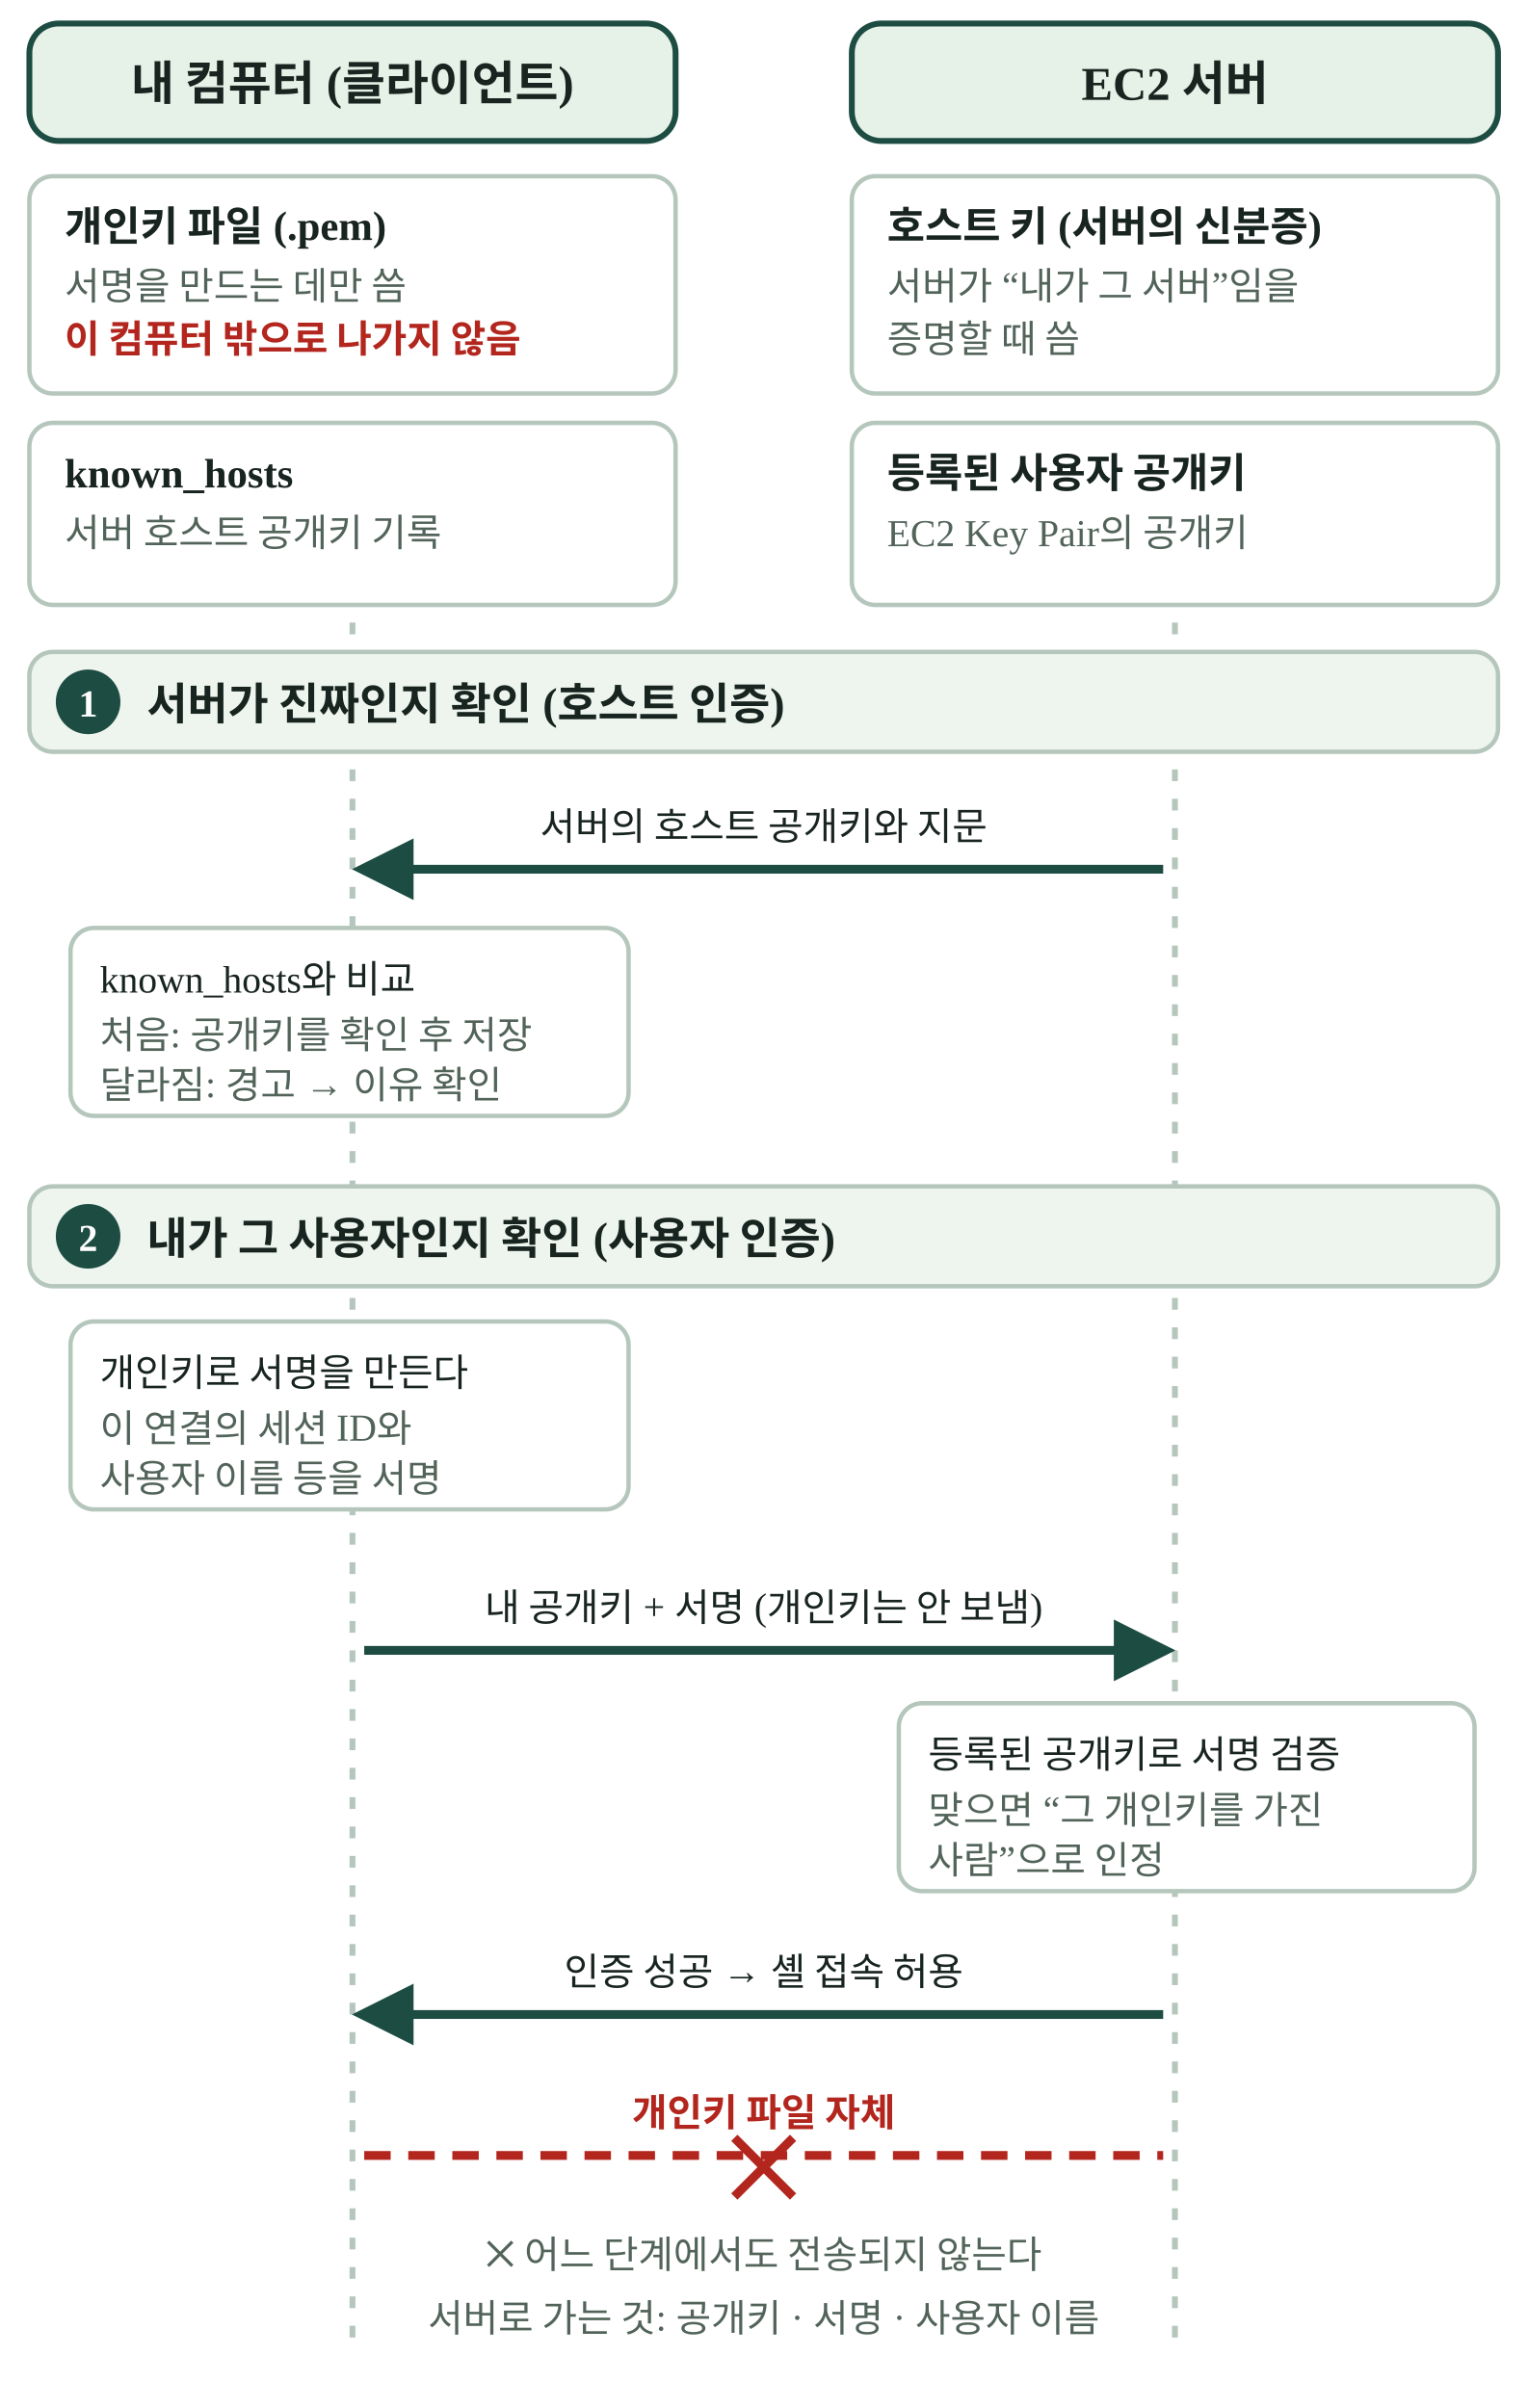
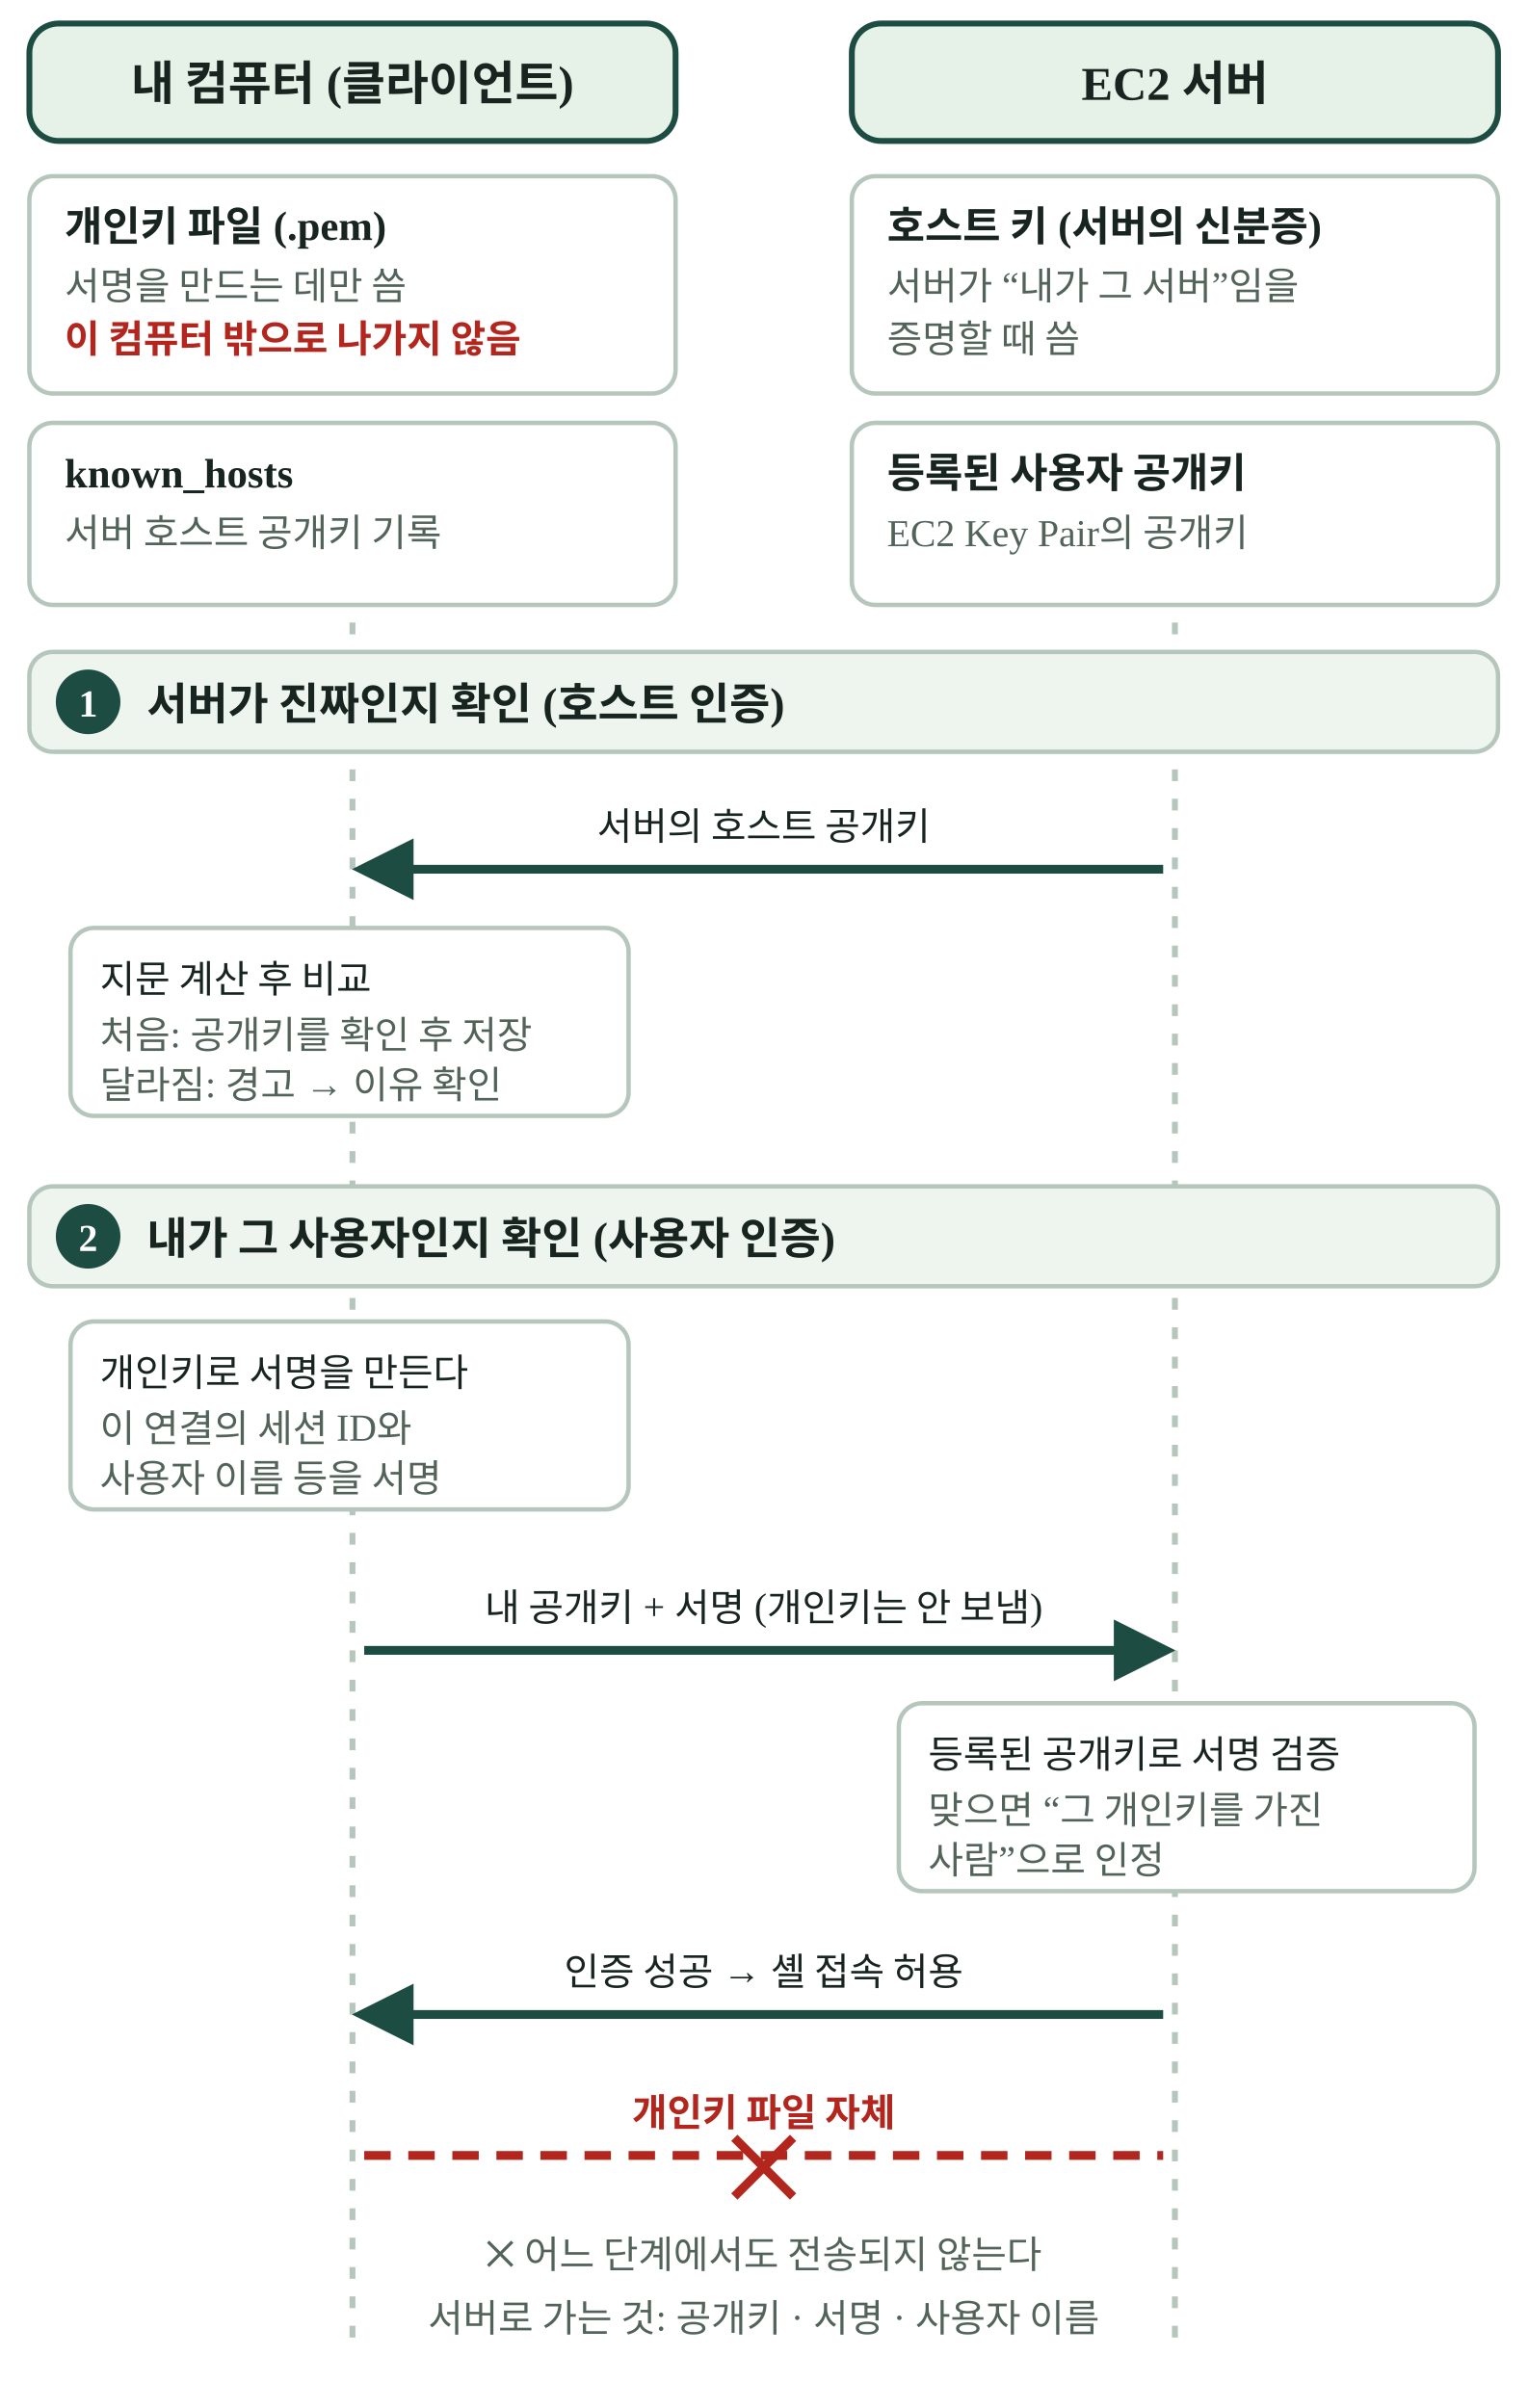
<svg xmlns="http://www.w3.org/2000/svg" viewBox="0 0 520 820" width="520" height="820" role="img" aria-labelledby="sshTitle sshDesc" font-family="var(--font-body, 'Pretendard VF', 'Apple SD Gothic Neo', 'Malgun Gothic', 'Noto Sans CJK KR', system-ui, sans-serif)">
  <defs>
    <style>
      .t  { fill: var(--text-primary, #18241f); }
      .s  { fill: var(--text-secondary, #52645a); }
      .m  { font-family: var(--font-mono, ui-monospace, SFMono-Regular, Consolas, 'Liberation Mono', monospace); }
      .b  { font-weight: 700; }
      .raised { fill: var(--surface-raised, #ffffff); stroke: var(--border-strong, #b5c7bd); stroke-width: 1.5; }
      .soft   { fill: var(--surface-soft, #eef5ef); stroke: var(--border-strong, #b5c7bd); stroke-width: 1.5; }
      .accent { fill: var(--accent-soft, #e6f1e7); stroke: var(--accent-primary, #1d4d42); stroke-width: 2; }
      .life   { stroke: var(--border-strong, #b5c7bd); stroke-width: 2; stroke-dasharray: 4 6; }
      .msg    { stroke: var(--accent-primary, #1d4d42); stroke-width: 3; fill: none; }
      .no     { stroke: #b3261e; stroke-width: 3; fill: none; stroke-dasharray: 9 6; }
      .noT    { fill: #b3261e; font-weight: 700; }
      .head   { fill: var(--accent-primary, #1d4d42); }
      .badge  { fill: var(--accent-primary, #1d4d42); }
      .badgeT { fill: var(--accent-on-primary, #ffffff); font-weight: 700; }
    </style>
    <marker id="arr" viewBox="0 0 10 10" refX="8" refY="5" markerWidth="7" markerHeight="7" orient="auto-start-reverse">
      <path d="M0 0 L10 5 L0 10 z" class="head" />
    </marker>
  </defs>
  <rect x="10" y="8" width="220" height="40" rx="10" class="accent" />
  <text x="120" y="34" font-size="16" text-anchor="middle" class="t b">내 컴퓨터 (클라이언트)</text>
  <rect x="290" y="8" width="220" height="40" rx="10" class="accent" />
  <text x="400" y="34" font-size="16" text-anchor="middle" class="t b">EC2 서버</text>
  <rect x="10" y="60" width="220" height="74" rx="8" class="raised" />
  <text x="22" y="82" font-size="14" class="t b">개인키 파일 (.pem)</text>
  <text x="22" y="102" font-size="13" class="s">서명을 만드는 데만 씀</text>
  <text x="22" y="120" font-size="13" class="noT">이 컴퓨터 밖으로 나가지 않음</text>
  <rect x="10" y="144" width="220" height="62" rx="8" class="raised" />
  <text x="22" y="166" font-size="14" class="t b m">known_hosts</text>
  <text x="22" y="186" font-size="13" class="s">서버 호스트 공개키 기록</text>
  <rect x="290" y="60" width="220" height="74" rx="8" class="raised" />
  <text x="302" y="82" font-size="14" class="t b">호스트 키 (서버의 신분증)</text>
  <text x="302" y="102" font-size="13" class="s">서버가 “내가 그 서버”임을</text>
  <text x="302" y="120" font-size="13" class="s">증명할 때 씀</text>
  <rect x="290" y="144" width="220" height="62" rx="8" class="raised" />
  <text x="302" y="166" font-size="14" class="t b">등록된 사용자 공개키</text>
  <text x="302" y="186" font-size="13" class="s">EC2 Key Pair의 공개키</text>
  <line x1="120" y1="212" x2="120" y2="800" class="life" />
  <line x1="400" y1="212" x2="400" y2="800" class="life" />
  <rect x="10" y="222" width="500" height="34" rx="8" class="soft" />
  <circle cx="30" cy="239" r="11" class="badge" />
  <text x="30" y="244" font-size="13" text-anchor="middle" class="badgeT">1</text>
  <text x="50" y="245" font-size="15" class="t b">서버가 진짜인지 확인 (호스트 인증)</text>
-   <text x="260" y="286" font-size="13" text-anchor="middle" class="t">서버의 호스트 공개키와 지문</text>
+   <text x="260" y="286" font-size="13" text-anchor="middle" class="t">서버의 호스트 공개키</text>
  <line x1="396" y1="296" x2="124" y2="296" class="msg" marker-end="url(#arr)" />
  <rect x="24" y="316" width="190" height="64" rx="8" class="raised" />
-   <text x="34" y="338" font-size="13" class="t">known_hosts와 비교</text>
+   <text x="34" y="338" font-size="13" class="t">지문 계산 후 비교</text>
  <text x="34" y="357" font-size="13" class="s">처음: 공개키를 확인 후 저장</text>
  <text x="34" y="374" font-size="13" class="s">달라짐: 경고 → 이유 확인</text>
  <rect x="10" y="404" width="500" height="34" rx="8" class="soft" />
  <circle cx="30" cy="421" r="11" class="badge" />
  <text x="30" y="426" font-size="13" text-anchor="middle" class="badgeT">2</text>
  <text x="50" y="427" font-size="15" class="t b">내가 그 사용자인지 확인 (사용자 인증)</text>
  <rect x="24" y="450" width="190" height="64" rx="8" class="raised" />
  <text x="34" y="472" font-size="13" class="t">개인키로 서명을 만든다</text>
  <text x="34" y="491" font-size="13" class="s">이 연결의 세션 ID와</text>
  <text x="34" y="508" font-size="13" class="s">사용자 이름 등을 서명</text>
  <text x="260" y="552" font-size="13" text-anchor="middle" class="t">내 공개키 + 서명 (개인키는 안 보냄)</text>
  <line x1="124" y1="562" x2="396" y2="562" class="msg" marker-end="url(#arr)" />
  <rect x="306" y="580" width="196" height="64" rx="8" class="raised" />
  <text x="316" y="602" font-size="13" class="t">등록된 공개키로 서명 검증</text>
  <text x="316" y="621" font-size="13" class="s">맞으면 “그 개인키를 가진</text>
  <text x="316" y="638" font-size="13" class="s">사람”으로 인정</text>
  <text x="260" y="676" font-size="13" text-anchor="middle" class="t">인증 성공 → 셸 접속 허용</text>
  <line x1="396" y1="686" x2="124" y2="686" class="msg" marker-end="url(#arr)" />
  <text x="260" y="724" font-size="13" text-anchor="middle" class="noT">개인키 파일 자체</text>
  <line x1="124" y1="734" x2="396" y2="734" class="no" />
  <path d="M250 724 l20 20 m0 -20 l-20 20" stroke="#b3261e" stroke-width="3" fill="none" transform="translate(0,4)" />
  <text x="260" y="772" font-size="13" text-anchor="middle" class="s">✕ 어느 단계에서도 전송되지 않는다</text>
  <text x="260" y="794" font-size="13" text-anchor="middle" class="s">서버로 가는 것: 공개키 · 서명 · 사용자 이름</text>
</svg>
